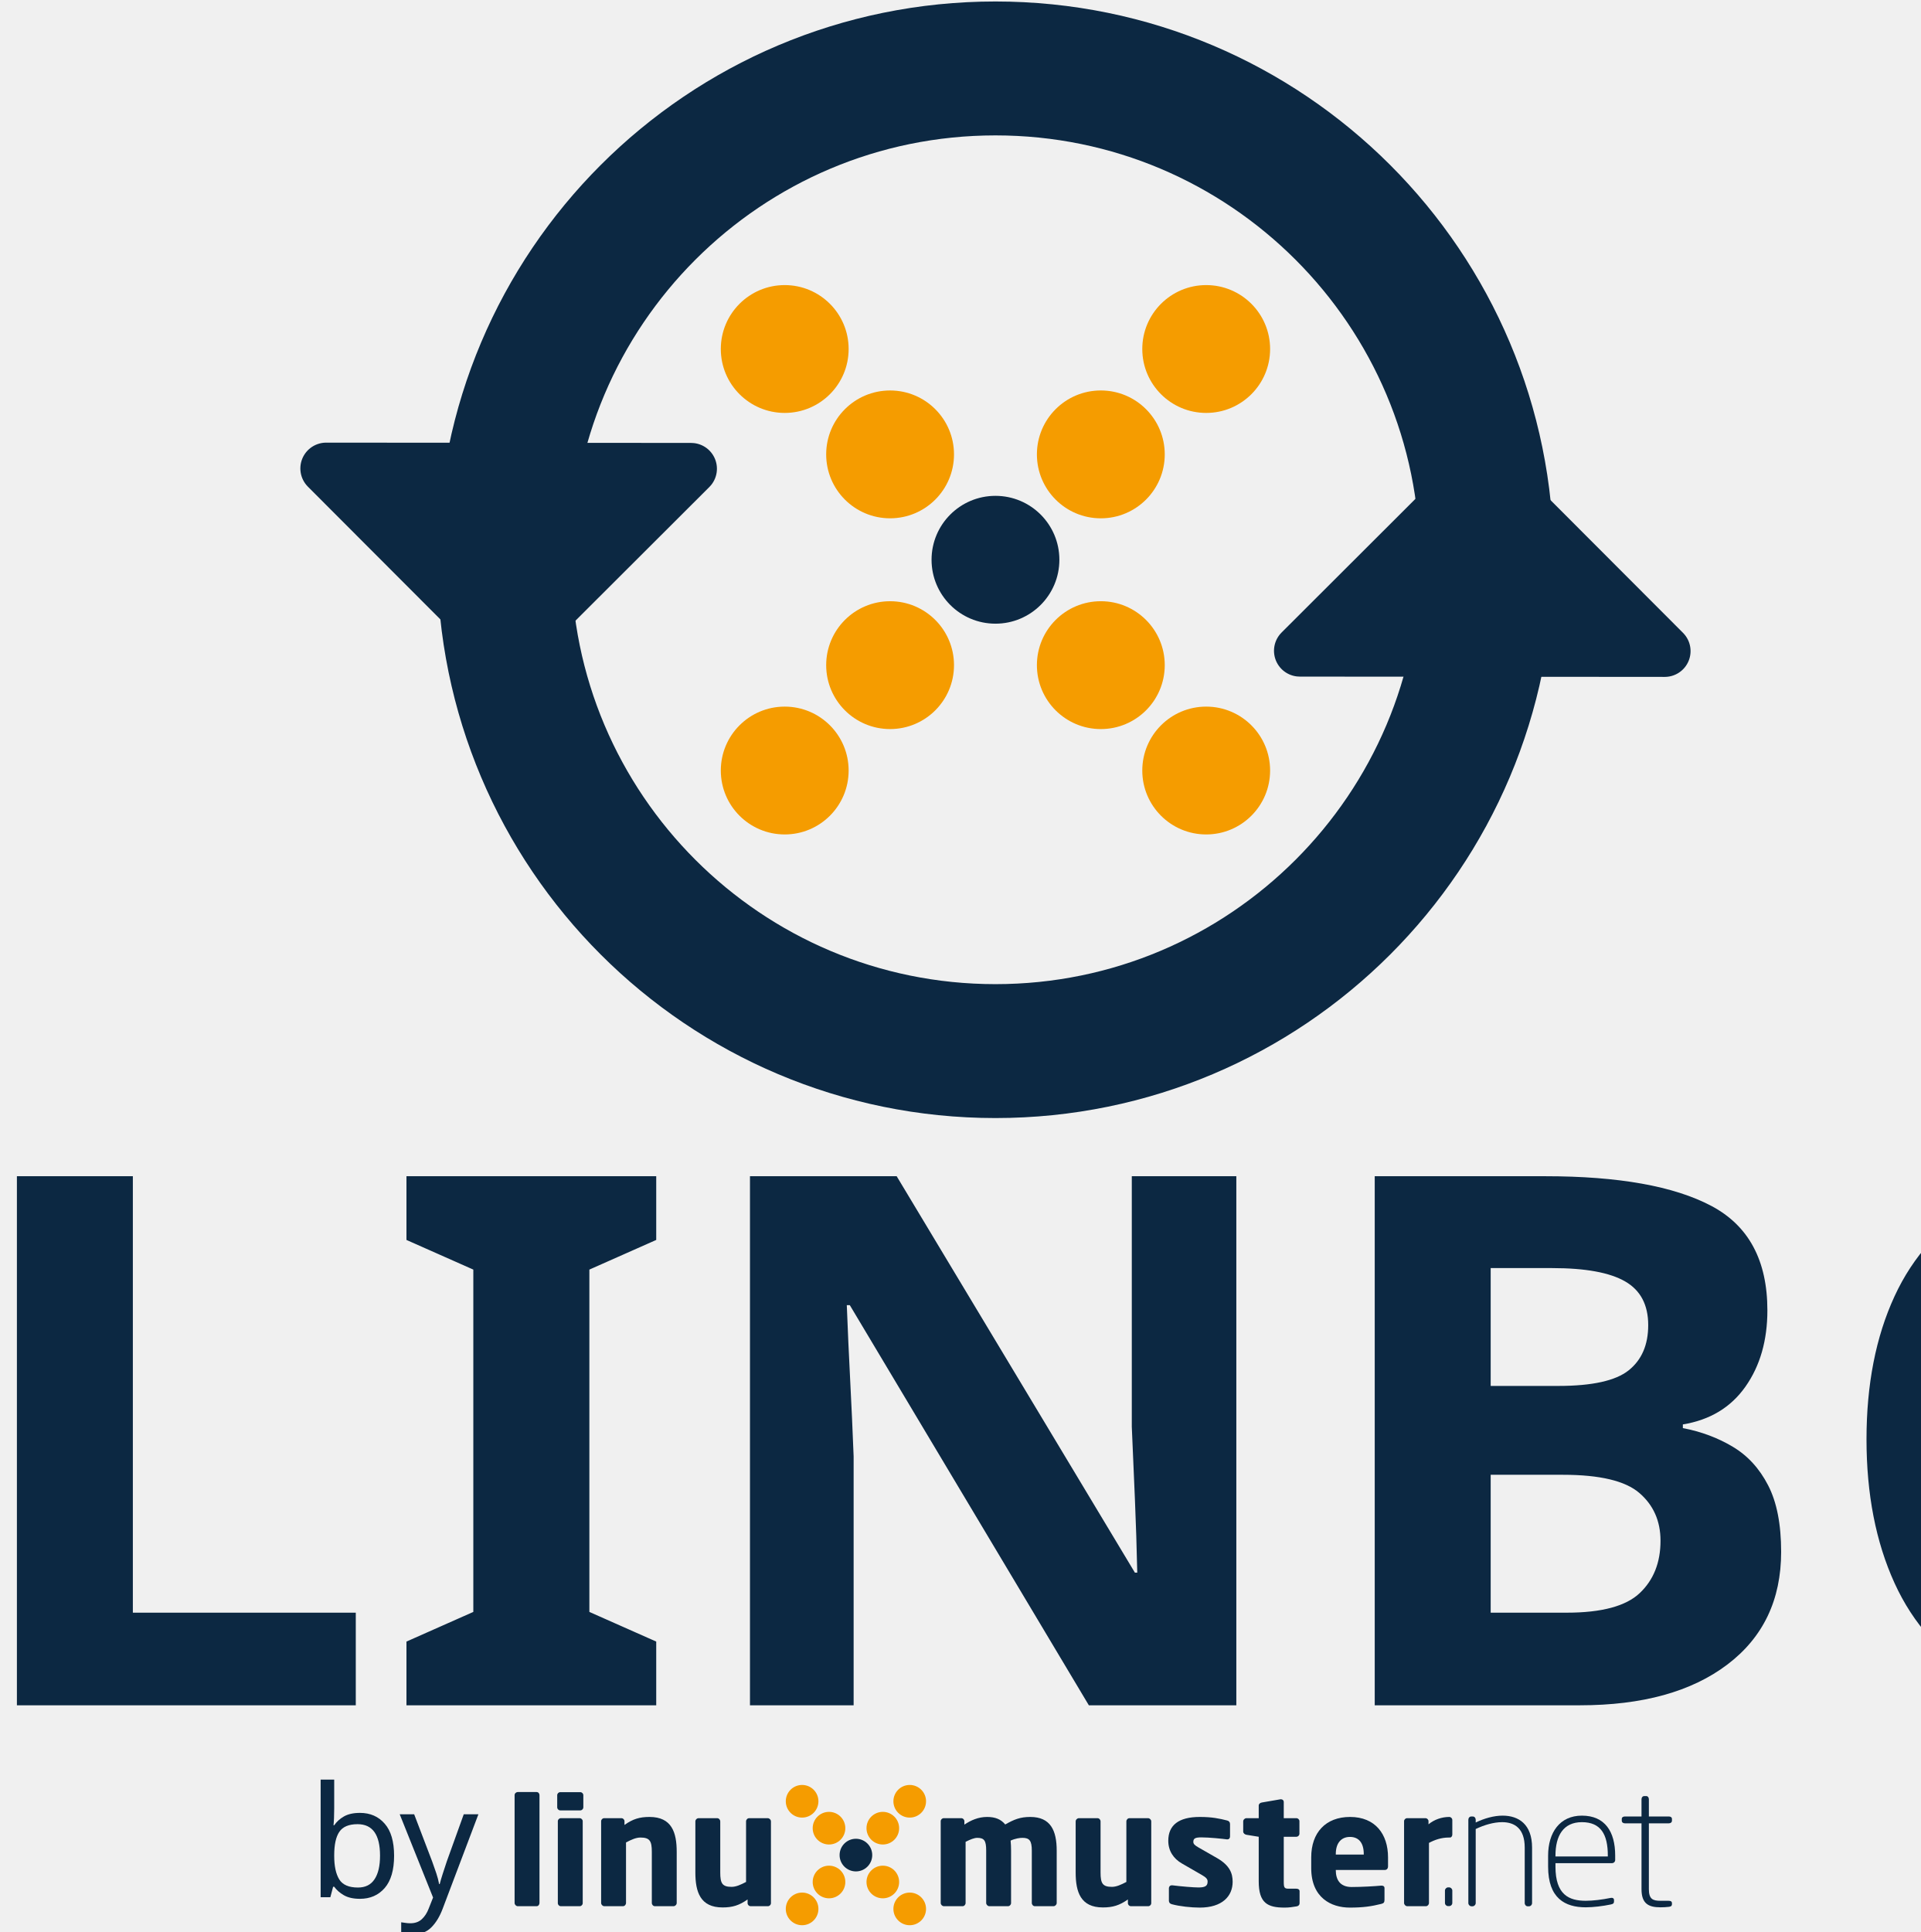
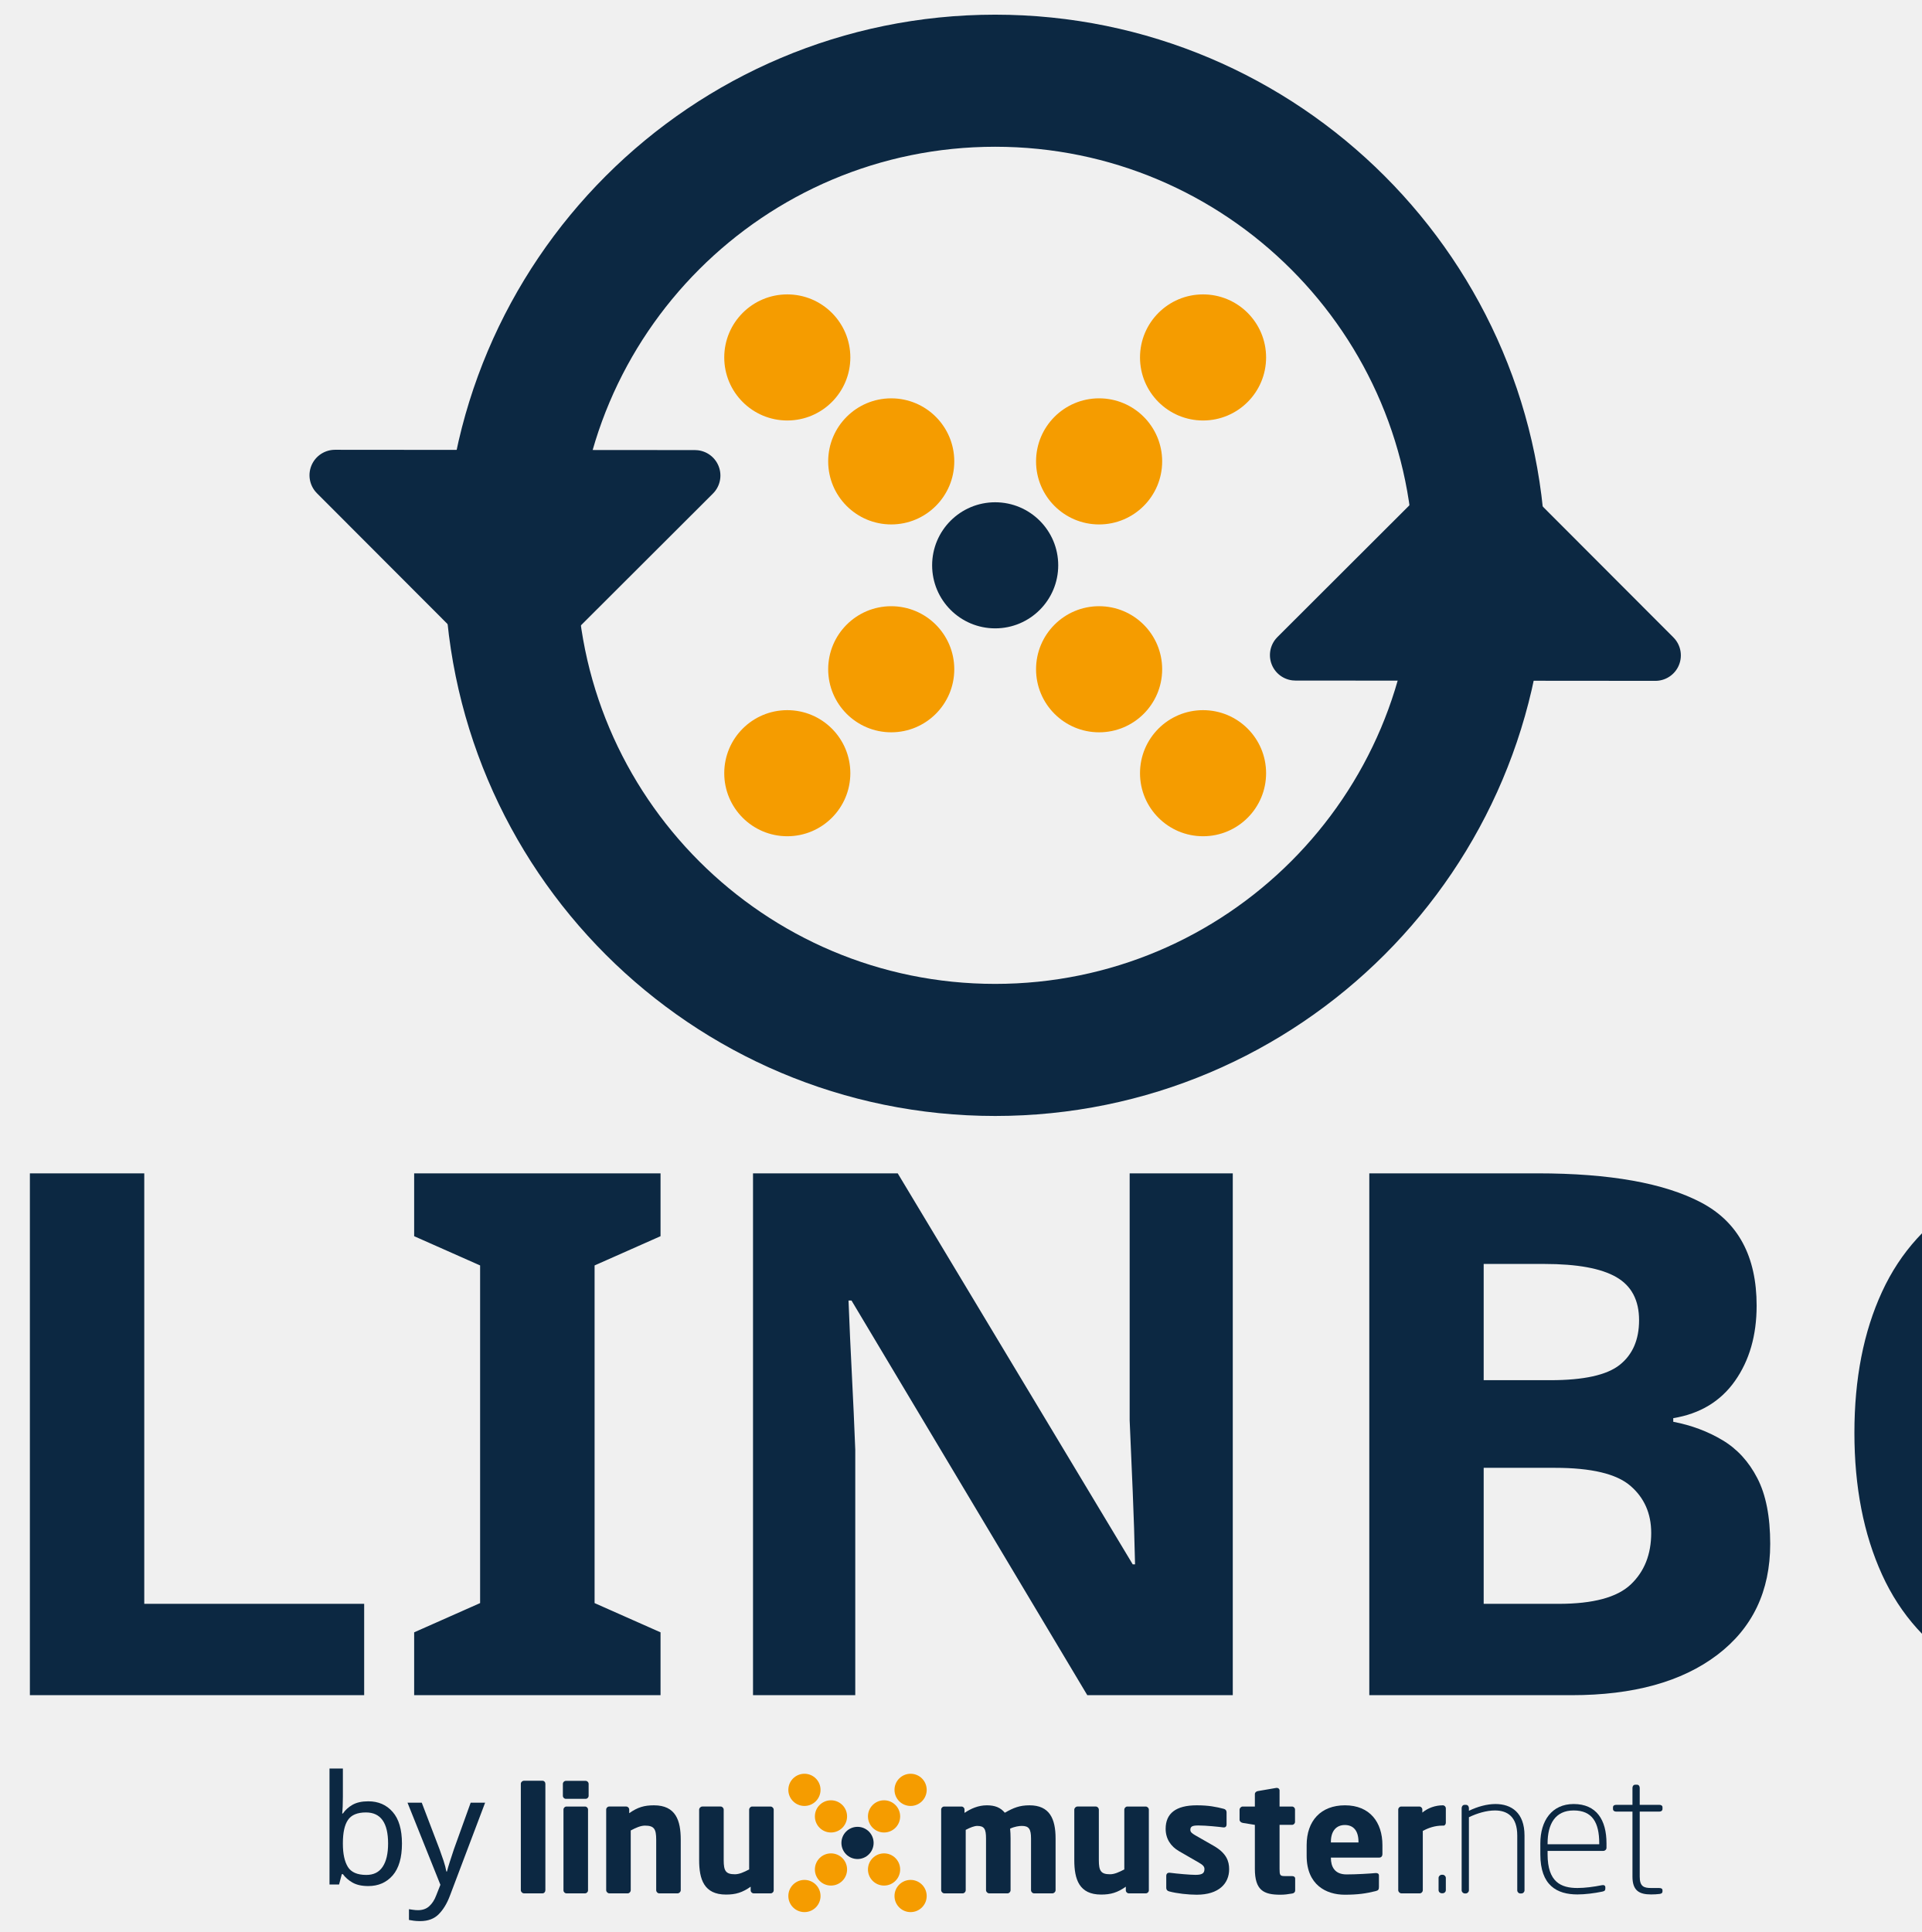
- <svg xmlns="http://www.w3.org/2000/svg" width="645.623" height="649.263" viewBox="146 75 313.172 314.938" version="1.1" id="svg25">
+ <svg xmlns="http://www.w3.org/2000/svg" width="654.623" height="658.263" viewBox="146 75 317.538 319.304" version="1.1" id="svg25">
  <defs id="defs2">
    <marker orient="auto" refY="0" refX="0" id="marker1256" style="overflow:visible">
      <path id="path1254" d="M 0,0 5,-5 -12.5,0 5,5 Z" style="fill:#0c2842;fill-opacity:1;fill-rule:evenodd;stroke:#0c2842;stroke-width:1pt;stroke-opacity:1" transform="matrix(0.8,0,0,0.8,10,0)" />
    </marker>
    <marker orient="auto" refY="0" refX="0" id="Arrow1Lstart" style="overflow:visible">
      <path id="path978" d="M 0,0 5,-5 -12.5,0 5,5 Z" style="fill:#0c2842;fill-opacity:1;fill-rule:evenodd;stroke:#ffffff;stroke-width:1pt;stroke-opacity:1" transform="matrix(0.8,0,0,0.8,10,0)" />
    </marker>
  </defs>
-   <g id="g1069" transform="translate(-59.70919,-81.26091)" style="display:inline">
+   <g id="g1069" transform="translate(-57.52637,-79.0781)" style="display:inline">
    <g id="g1571">
      <g style="display:inline" transform="matrix(1.032791,0,0,1.032791,83.75598,255.1487)" id="g972-0">
        <g style="display:inline" id="Hintergrund-6" transform="matrix(0.2600423,0,0,0.2600423,161.2405,166.3229)">
          <g id="g905-3" transform="matrix(1.56959,0,0,1.56959,114.622,48.0914)">
            <circle id="ellipse857-2" cy="55.051" cx="162.65" style="fill:#f59c00;fill-opacity:1;stroke:#ffffff;stroke-width:0.02;stroke-opacity:0" r="6.312" />
            <circle id="ellipse859-0" cy="65.456" cx="173.055" style="fill:#f59c00;fill-opacity:1;stroke:#ffffff;stroke-width:0.02;stroke-opacity:0" r="6.311" />
            <circle id="ellipse861-6" cy="34.242" cx="141.841" style="fill:#f59c00;fill-opacity:1;stroke:#ffffff;stroke-width:0.02;stroke-opacity:0" r="6.311" />
            <circle id="ellipse863-1" cy="23.837" cx="131.436" style="fill:#f59c00;fill-opacity:1;stroke:#ffffff;stroke-width:0.02;stroke-opacity:0" r="6.311" />
            <circle id="ellipse865-5" cy="55.051" cx="141.841" style="fill:#f59c00;fill-opacity:1;stroke:#ffffff;stroke-width:0.02;stroke-opacity:0" r="6.311" />
            <circle id="ellipse867-5" cy="65.456" cx="131.436" style="fill:#f59c00;fill-opacity:1;stroke:#ffffff;stroke-width:0.02;stroke-opacity:0" r="6.311" />
            <circle id="ellipse869-4" cy="34.242" cx="162.65" style="fill:#f59c00;fill-opacity:1;stroke:#ffffff;stroke-width:0.02;stroke-opacity:0" r="6.312" />
            <circle id="ellipse871-7" cy="23.837" cx="173.055" style="fill:#f59c00;fill-opacity:1;stroke:#ffffff;stroke-width:0.02;stroke-opacity:0" r="6.311" />
            <path id="path873-6" d="m 28.741,20.264 c -2.416,0 -4.832,0 -7.248,0 -0.654,0 -1.247,0.536 -1.247,1.188 0,13.905 0,27.811 0,41.716 0,0.652 0.593,1.247 1.247,1.247 2.416,0 4.832,0 7.248,0 0.654,0 1.129,-0.595 1.129,-1.247 0,-13.905 0,-27.811 0,-41.716 0,-0.653 -0.475,-1.188 -1.129,-1.188 0,0 0,0 0,0 z" style="fill:#0c2842;fill-opacity:1;fill-rule:evenodd;stroke:#ffffff;stroke-width:0.02;stroke-opacity:0" />
            <path id="path875-5" d="m 45.639,20.309 c -2.574,0 -5.149,0 -7.723,0 -0.654,0 -1.189,0.535 -1.189,1.188 0,1.558 0,3.116 0,4.674 0,0.654 0.536,1.189 1.189,1.189 2.574,0 5.149,0 7.723,0 0.654,0 1.189,-0.536 1.189,-1.189 0,-1.558 0,-3.116 0,-4.674 10e-4,-0.653 -0.535,-1.188 -1.189,-1.188 z" style="fill:#0c2842;fill-opacity:1;fill-rule:evenodd;stroke:#ffffff;stroke-width:0.02;stroke-opacity:0" />
            <path id="path877-69" d="m 45.403,30.373 c -2.417,0 -4.833,0 -7.25,0 -0.654,0 -1.187,0.535 -1.187,1.188 0,10.555 0,21.111 0,31.666 0,0.654 0.533,1.188 1.187,1.188 2.417,0 4.833,0 7.25,0 0.651,0 1.187,-0.534 1.187,-1.188 0,-10.555 0,-21.111 0,-31.666 0,-0.654 -0.536,-1.188 -1.187,-1.188 0,0 0,0 0,0 z" style="fill:#0c2842;fill-opacity:1;fill-rule:evenodd;stroke:#ffffff;stroke-width:0.02;stroke-opacity:0" />
            <path id="path879-3" d="m 72.425,29.897 c -3.802,0 -6.417,0.772 -9.684,3.089 0,-0.475 0,-0.951 0,-1.426 0,-0.654 -0.536,-1.188 -1.189,-1.188 -2.218,0 -4.436,0 -6.654,0 -0.654,0 -1.187,0.535 -1.187,1.188 0,10.536 0,21.071 0,31.607 0,0.652 0.594,1.247 1.248,1.247 2.396,0 4.793,0 7.189,0 0.651,0 1.187,-0.595 1.187,-1.247 0,-7.803 0,-15.605 0,-23.408 2.02,-1.068 3.863,-1.901 5.585,-1.901 3.624,0 4.396,1.367 4.396,5.525 0,6.595 0,13.19 0,19.785 0,0.652 0.536,1.247 1.189,1.247 2.396,0 4.792,0 7.188,0 0.654,0 1.247,-0.595 1.247,-1.247 0,-6.595 0,-13.19 0,-19.785 C 82.939,35.897 81.039,29.897 72.425,29.897 Z" style="fill:#0c2842;fill-opacity:1;fill-rule:evenodd;stroke:#ffffff;stroke-width:0.02;stroke-opacity:0" />
            <path id="path881-7" d="m 118.137,30.373 c -2.396,0 -4.791,0 -7.187,0 -0.654,0 -1.189,0.594 -1.189,1.248 0,7.803 0,15.605 0,23.408 -2.02,1.069 -3.863,1.901 -5.585,1.901 -3.624,0 -4.396,-1.366 -4.396,-5.526 0,-6.595 0,-13.189 0,-19.784 0,-0.654 -0.536,-1.248 -1.188,-1.248 -2.396,0 -4.793,0 -7.189,0 -0.654,0 -1.248,0.594 -1.248,1.248 0,6.594 0,13.189 0,19.783 0,7.486 1.901,13.487 10.515,13.487 3.802,0 6.417,-0.772 9.684,-3.09 0,0.475 0,0.951 0,1.426 0,0.654 0.536,1.188 1.189,1.188 2.218,0 4.436,0 6.654,0 0.654,0 1.187,-0.534 1.187,-1.188 0,-10.535 0,-21.071 0,-31.606 0,-0.654 -0.593,-1.247 -1.247,-1.247 0,0 0,0 0,0 z" style="fill:#0c2842;fill-opacity:1;fill-rule:evenodd;stroke:#ffffff;stroke-width:0.02;stroke-opacity:0" />
            <path id="path883-4" d="m 219.676,29.897 c -3.86,0 -6.237,0.95 -9.685,2.911 -1.662,-2.02 -3.86,-2.911 -7.008,-2.911 -3.448,0 -6.3,1.306 -8.794,2.97 0,-0.435 0,-0.871 0,-1.306 0,-0.654 -0.536,-1.188 -1.187,-1.188 -2.258,0 -4.516,0 -6.774,0 -0.654,0 -1.187,0.535 -1.187,1.188 0,10.536 0,21.071 0,31.607 0,0.652 0.593,1.247 1.247,1.247 2.397,0 4.793,0 7.19,0 0.651,0 1.187,-0.595 1.187,-1.247 0,-7.882 0,-15.765 0,-23.647 1.841,-0.951 3.387,-1.544 4.516,-1.544 2.731,0 3.445,1.128 3.445,4.93 0,6.754 0,13.507 0,20.261 0,0.652 0.594,1.247 1.248,1.247 2.396,0 4.793,0 7.189,0 0.651,0 1.187,-0.595 1.187,-1.247 0,-6.754 0,-13.507 0,-20.261 0,-1.306 -0.06,-2.673 -0.178,-3.861 1.783,-0.831 3.566,-1.069 4.574,-1.069 2.733,0 3.624,1.128 3.624,4.93 0,6.754 0,13.507 0,20.261 0,0.652 0.536,1.247 1.189,1.247 2.397,0 4.793,0 7.19,0 0.651,0 1.247,-0.595 1.247,-1.247 0,-6.754 0,-13.507 0,-20.261 0,-7.782 -2.376,-13.01 -10.22,-13.01 0,0 0,0 0,0 z" style="fill:#0c2842;fill-opacity:1;fill-rule:evenodd;stroke:#ffffff;stroke-width:0.02;stroke-opacity:0" />
            <path id="path885-5" d="m 265.216,30.373 c -2.396,0 -4.793,0 -7.189,0 -0.653,0 -1.187,0.594 -1.187,1.248 0,7.803 0,15.605 0,23.408 -2.022,1.069 -3.863,1.901 -5.586,1.901 -3.624,0 -4.396,-1.366 -4.396,-5.526 0,-6.595 0,-13.189 0,-19.784 0,-0.654 -0.536,-1.248 -1.189,-1.248 -2.397,0 -4.793,0 -7.19,0 -0.651,0 -1.247,0.594 -1.247,1.248 0,6.594 0,13.189 0,19.783 0,7.486 1.901,13.487 10.517,13.487 3.802,0 6.415,-0.772 9.684,-3.09 0,0.475 0,0.951 0,1.426 0,0.654 0.533,1.188 1.188,1.188 2.218,0 4.436,0 6.654,0 0.653,0 1.188,-0.534 1.188,-1.188 0,-10.535 0,-21.071 0,-31.606 0,-0.654 -0.593,-1.247 -1.247,-1.247 0,0 0,0 0,0 z" style="fill:#0c2842;fill-opacity:1;fill-rule:evenodd;stroke:#ffffff;stroke-width:0.02;stroke-opacity:0" />
            <path id="path887-2" d="m 291.943,45.819 c -2.456,-1.406 -4.913,-2.812 -7.369,-4.218 -1.187,-0.713 -1.84,-1.188 -1.84,-2.08 0,-1.367 0.832,-1.723 3.148,-1.723 3.029,0 8.14,0.534 9.862,0.772 0.058,0 0.118,0 0.179,0 0.594,0 1.009,-0.417 1.009,-1.128 0,-1.604 0,-3.209 0,-4.813 0,-0.713 -0.415,-1.188 -1.13,-1.365 -3.027,-0.773 -5.879,-1.367 -10.574,-1.367 -8.198,0 -12.179,3.208 -12.179,9.208 0,3.863 1.961,6.893 5.288,8.794 2.574,1.485 5.149,2.97 7.723,4.455 1.663,0.95 2.198,1.604 2.198,2.495 0,1.545 -0.653,2.316 -3.506,2.316 -1.9,0 -6.891,-0.415 -10.099,-0.831 -0.061,0 -0.179,0 -0.239,0 -0.712,0 -1.127,0.534 -1.127,1.129 0,1.604 0,3.209 0,4.813 0,0.713 0.415,1.188 1.127,1.366 3.03,0.831 7.547,1.307 10.813,1.307 8.674,0 12.715,-4.396 12.715,-9.981 10e-4,-3.207 -1.068,-6.297 -5.999,-9.149 0,0 0,0 0,0 z" style="fill:#0c2842;fill-opacity:1;fill-rule:evenodd;stroke:#ffffff;stroke-width:0.02;stroke-opacity:0" />
            <path id="path889-5" d="m 322.581,57.642 c -0.97,0 -1.94,0 -2.91,0 -1.783,0 -1.961,-0.415 -1.961,-2.792 0,-5.763 0,-11.526 0,-17.289 1.624,0 3.247,0 4.871,0 0.653,0 1.189,-0.535 1.189,-1.188 0,-1.604 0,-3.208 0,-4.812 0,-0.654 -0.536,-1.188 -1.189,-1.188 -1.624,0 -3.247,0 -4.871,0 0,-2.099 0,-4.199 0,-6.298 0,-0.593 -0.476,-1.01 -1.069,-1.01 -0.061,0 -0.12,0 -0.179,0 -2.416,0.416 -4.831,0.832 -7.247,1.248 -0.654,0.12 -1.189,0.534 -1.189,1.188 0,1.624 0,3.249 0,4.873 -1.584,0 -3.169,0 -4.753,0 -0.654,0 -1.247,0.594 -1.247,1.248 0,1.307 0,2.614 0,3.921 0,0.653 0.593,1.128 1.247,1.248 1.584,0.257 3.169,0.515 4.753,0.772 0,5.742 0,11.485 0,17.227 0,8.437 3.445,10.159 9.98,10.159 1.723,0 2.912,-0.179 4.693,-0.476 0.714,-0.118 1.129,-0.593 1.129,-1.188 0,-1.545 0,-3.089 0,-4.634 0,-0.653 -0.475,-1.009 -1.247,-1.009 0,0 0,0 0,0 z" style="fill:#0c2842;fill-opacity:1;fill-rule:evenodd;stroke:#ffffff;stroke-width:0.02;stroke-opacity:0" />
            <path id="path891-47" d="m 343.359,29.897 c -9.445,0 -15.03,6.059 -15.03,15.625 v 4.158 c 0,11.467 7.723,15.269 14.912,15.269 5.168,0 8.377,-0.476 12.18,-1.426 1.011,-0.237 1.247,-0.654 1.247,-1.604 v -4.514 c 0,-0.654 -0.476,-0.951 -1.129,-0.951 -0.059,0 -0.118,0 -0.179,0 -2.374,0.236 -7.663,0.535 -11.407,0.535 -4.692,0 -6.118,-3.09 -6.118,-6.478 v -0.118 h 18.954 c 0.771,0 1.247,-0.534 1.247,-1.426 v -3.445 c 0,-8.971 -4.932,-15.625 -14.677,-15.625 v 0 m 5.289,14.556 h -10.813 v -0.238 c 0,-4.336 2.198,-6.595 5.467,-6.595 3.327,0 5.347,2.199 5.347,6.595 v 0.238 z" style="fill:#0c2842;fill-opacity:1;fill-rule:evenodd;stroke:#ffffff;stroke-width:0.02;stroke-opacity:0" />
            <path id="path893-4" d="m 381.705,29.897 c -2.852,0 -5.821,1.01 -8.02,2.852 0,-0.396 0,-0.792 0,-1.188 0,-0.654 -0.535,-1.188 -1.189,-1.188 -2.356,0 -4.713,0 -7.069,0 -0.653,0 -1.189,0.535 -1.189,1.188 0,10.536 0,21.071 0,31.607 0,0.652 0.597,1.247 1.25,1.247 2.396,0 4.792,0 7.188,0 0.653,0 1.189,-0.595 1.189,-1.247 0,-7.743 0,-15.487 0,-23.23 2.198,-1.188 4.753,-2.08 7.662,-2.08 0.159,0 0.317,0 0.476,0 0.535,0 0.893,-0.594 0.893,-1.129 0,-1.881 0,-3.762 0,-5.643 -0.001,-0.654 -0.537,-1.189 -1.191,-1.189 0,0 0,0 0,0 z" style="fill:#0c2842;fill-opacity:1;fill-rule:evenodd;stroke:#ffffff;stroke-width:0.02;stroke-opacity:0" />
            <circle id="ellipse895-4" cy="44.646" cx="152.246" style="fill:#0c2842;fill-opacity:1;stroke:#ffffff;stroke-width:0.02;stroke-opacity:0" r="6.311" />
            <path id="path897-3" d="m 381.667,57.13 c -0.13,0 -0.259,0 -0.389,0 -0.646,0 -1.23,0.581 -1.23,1.229 0,1.595 0,3.191 0,4.786 0,0.712 0.584,1.229 1.23,1.229 0.13,0 0.259,0 0.389,0 0.646,0 1.228,-0.518 1.228,-1.229 0,-1.595 0,-3.191 0,-4.786 0,-0.648 -0.582,-1.229 -1.228,-1.229 0,0 0,0 0,0 z" style="fill:#0c2842;fill-opacity:1;fill-rule:evenodd;stroke:#ffffff;stroke-width:0.02;stroke-opacity:0" />
            <path id="path899-0" d="m 402.356,29.389 c -3.363,0 -7.05,1.035 -10.413,2.653 0,-0.345 0,-0.69 0,-1.035 0,-0.712 -0.453,-1.294 -1.165,-1.294 -0.172,0 -0.345,0 -0.517,0 -0.712,0 -1.165,0.583 -1.165,1.294 0,10.738 0,21.476 0,32.214 0,0.646 0.581,1.229 1.228,1.229 0.13,0 0.259,0 0.389,0 0.646,0 1.23,-0.583 1.23,-1.229 0,-9.552 0,-19.105 0,-28.657 3.233,-1.552 6.922,-2.651 10.22,-2.651 4.853,0 8.734,2.457 8.734,9.833 0,7.159 0,14.317 0,21.476 0,0.646 0.516,1.229 1.162,1.229 0.151,0 0.303,0 0.454,0 0.712,0 1.228,-0.583 1.228,-1.229 0,-7.159 0,-14.317 0,-21.476 0,-8.992 -5.175,-12.357 -11.385,-12.357 0,0 0,0 0,0 z" style="fill:#0c2842;fill-opacity:1;fill-rule:evenodd;stroke:#ffffff;stroke-width:0.02;stroke-opacity:0" />
            <path id="path901-7" d="m 433.011,29.389 c -8.539,0 -13.067,6.534 -13.067,15.461 v 4.27 c 0,12.226 6.533,15.72 14.556,15.72 2.909,0 6.596,-0.454 9.701,-1.101 0.973,-0.194 1.23,-0.518 1.23,-1.229 v -0.452 c 0,-0.841 -0.712,-0.971 -1.358,-0.841 -3.17,0.646 -6.729,1.099 -9.573,1.099 -6.471,0 -11.711,-2.328 -11.711,-13.195 v -1.358 h 21.865 c 0.647,0 1.229,-0.518 1.229,-1.229 V 44.788 C 445.882,35.6 441.938,29.389 433.011,29.389 m 10.026,15.785 h -20.249 v -0.323 c 0,-7.698 3.042,-12.938 10.223,-12.938 7.31,0 10.026,4.722 10.026,12.873 z" style="fill:#0c2842;fill-opacity:1;fill-rule:evenodd;stroke:#ffffff;stroke-width:0.02;stroke-opacity:0" />
            <path id="path903-8" d="m 466.609,32.365 c 0.712,0 1.229,-0.388 1.229,-1.035 0,-0.216 0,-0.431 0,-0.647 0,-0.647 -0.517,-0.971 -1.229,-0.971 -2.566,0 -5.132,0 -7.698,0 0,-2.221 0,-4.441 0,-6.662 0,-0.646 -0.389,-1.229 -1.035,-1.229 -0.237,0 -0.475,0 -0.712,0 -0.712,0 -1.1,0.583 -1.1,1.229 0,2.221 0,4.442 0,6.663 -2.134,0 -4.269,0 -6.403,0 -0.712,0 -1.229,0.323 -1.229,0.971 0,0.216 0,0.431 0,0.647 0,0.646 0.517,1.035 1.229,1.035 2.134,0 4.269,0 6.403,0 0,8.496 0,16.991 0,25.487 0,5.563 2.719,6.987 7.31,6.987 1.101,0 2.394,-0.065 3.363,-0.194 0.907,-0.129 1.101,-0.518 1.101,-1.035 0,-0.13 0,-0.259 0,-0.389 0,-0.581 -0.389,-0.906 -1.358,-0.906 -1.035,0 -2.07,0 -3.105,0 -2.847,0 -4.463,-0.581 -4.463,-4.463 0,-8.496 0,-16.992 0,-25.488 2.566,0 5.131,0 7.697,0 0,0 0,0 0,0 z" style="fill:#0c2842;fill-opacity:1;fill-rule:evenodd;stroke:#ffffff;stroke-width:0.02;stroke-opacity:0" />
          </g>
        </g>
        <text xml:space="preserve" style="font-style:normal;font-weight:normal;font-size:24.415px;line-height:19.862px;font-family:sans-serif;letter-spacing:0px;word-spacing:0px;display:inline;fill:#0c2842;fill-opacity:1;stroke:none;stroke-width:0.61" x="166.619" y="203.707" id="text942-68">
          <tspan id="tspan940-8" x="166.619" y="203.707" style="font-style:normal;font-variant:normal;font-weight:300;font-stretch:normal;font-family:'Titillium Web';-inkscape-font-specification:'Titillium Web Light';fill:#0c2842;fill-opacity:1;stroke-width:0.61">by</tspan>
        </text>
      </g>
      <text transform="scale(1.018358,0.9819731)" id="text849-6-7" y="442.216" x="193.628" style="font-style:normal;font-weight:normal;font-size:123.017px;line-height:100.08px;font-family:sans-serif;letter-spacing:0px;word-spacing:0px;display:inline;fill:#0c2842;fill-opacity:1;stroke:none;stroke-width:3.075" xml:space="preserve">
        <tspan id="tspan888-9" style="font-style:normal;font-variant:normal;font-weight:600;font-stretch:normal;font-family:'Titillium Web';-inkscape-font-specification:'Titillium Web Semi-Bold';fill:#0c2842;fill-opacity:1;stroke-width:3.075" y="442.216" x="193.628">LINBO</tspan>
      </text>
    </g>
    <g style="display:inline" id="g867-3" transform="matrix(1.05021,0,0,1.05021,88.38445,40.84941)">
      <g style="display:none" transform="matrix(2.231198,0,0,2.231171,-120.9168,-32.40733)" id="Hintergrund-5-6">
        <g style="display:inline" id="g22-3-7">
          <circle r="6.312" id="ellipse4-5-5" cy="113.125" cx="183.925" style="fill:#f59c00;fill-opacity:1;stroke:#ffffff;stroke-width:0.02;stroke-opacity:0" />
          <circle r="6.311" id="ellipse8-2-3" cy="92.316" cx="163.116" style="fill:#f59c00;fill-opacity:1;stroke:#ffffff;stroke-width:0.02;stroke-opacity:0" />
          <circle r="6.311" id="ellipse12-1-5" cy="113.125" cx="163.116" style="fill:#f59c00;fill-opacity:1;stroke:#ffffff;stroke-width:0.02;stroke-opacity:0" />
          <circle r="6.312" id="ellipse16-7-6" cy="92.316" cx="183.925" style="fill:#f59c00;fill-opacity:1;stroke:#ffffff;stroke-width:0.02;stroke-opacity:0" />
          <circle r="6.311" id="ellipse20-9-2" cy="102.72" cx="173.521" style="fill:#0c2842;fill-opacity:1;stroke:#ffffff;stroke-width:0.02;stroke-opacity:0" />
        </g>
      </g>
      <path id="rect973-9" d="m 162.347,182.605 56.652,0.046 -28.349,28.303 z" style="display:inline;fill:#0c2842;fill-opacity:1;stroke:#0c2842;stroke-width:8.012;stroke-linecap:round;stroke-linejoin:round;stroke-miterlimit:3.7;stroke-dasharray:none;stroke-opacity:1" />
      <circle r="76.263" cy="196.78" cx="266.243" id="path976-1" style="display:inline;fill:none;fill-opacity:1;stroke:#0c2842;stroke-width:20.785;stroke-linecap:round;stroke-linejoin:miter;stroke-miterlimit:4;stroke-dasharray:none;stroke-opacity:1" />
      <path id="rect973-3-2" d="m 370.139,210.954 -56.652,-0.046 28.349,-28.303 z" style="display:inline;fill:#0c2842;fill-opacity:1;stroke:#0c2842;stroke-width:8.012;stroke-linecap:round;stroke-linejoin:round;stroke-miterlimit:3.7;stroke-dasharray:none;stroke-opacity:1" />
      <g style="display:inline" transform="matrix(1.572043,0,0,1.572062,-6.538838,35.29665)" id="Hintergrund-3-7">
        <g id="g888-0">
          <circle r="6.312" style="fill:#f59c00;fill-opacity:1;stroke:#ffffff;stroke-width:0.02;stroke-opacity:0" cx="183.925" cy="113.125" id="ellipse870-9" />
          <circle r="6.311" style="fill:#f59c00;fill-opacity:1;stroke:#ffffff;stroke-width:0.02;stroke-opacity:0" cx="194.33" cy="123.53" id="ellipse872-3" />
          <circle r="6.311" style="fill:#f59c00;fill-opacity:1;stroke:#ffffff;stroke-width:0.02;stroke-opacity:0" cx="163.116" cy="92.316" id="ellipse874-6" />
          <circle r="6.311" style="fill:#f59c00;fill-opacity:1;stroke:#ffffff;stroke-width:0.02;stroke-opacity:0" cx="152.711" cy="81.911" id="ellipse876-0" />
          <circle r="6.311" style="fill:#f59c00;fill-opacity:1;stroke:#ffffff;stroke-width:0.02;stroke-opacity:0" cx="163.116" cy="113.125" id="ellipse878-6" />
          <circle r="6.311" style="fill:#f59c00;fill-opacity:1;stroke:#ffffff;stroke-width:0.02;stroke-opacity:0" cx="152.711" cy="123.53" id="ellipse880-2" />
          <circle r="6.312" style="fill:#f59c00;fill-opacity:1;stroke:#ffffff;stroke-width:0.02;stroke-opacity:0" cx="183.925" cy="92.316" id="ellipse882-6" />
          <circle r="6.311" style="fill:#f59c00;fill-opacity:1;stroke:#ffffff;stroke-width:0.02;stroke-opacity:0" cx="194.33" cy="81.911" id="ellipse884-1" />
          <circle r="6.311" style="fill:#0c2842;fill-opacity:1;stroke:#ffffff;stroke-width:0.02;stroke-opacity:0" cx="173.521" cy="102.72" id="ellipse886-8" />
        </g>
      </g>
    </g>
  </g>
</svg>
